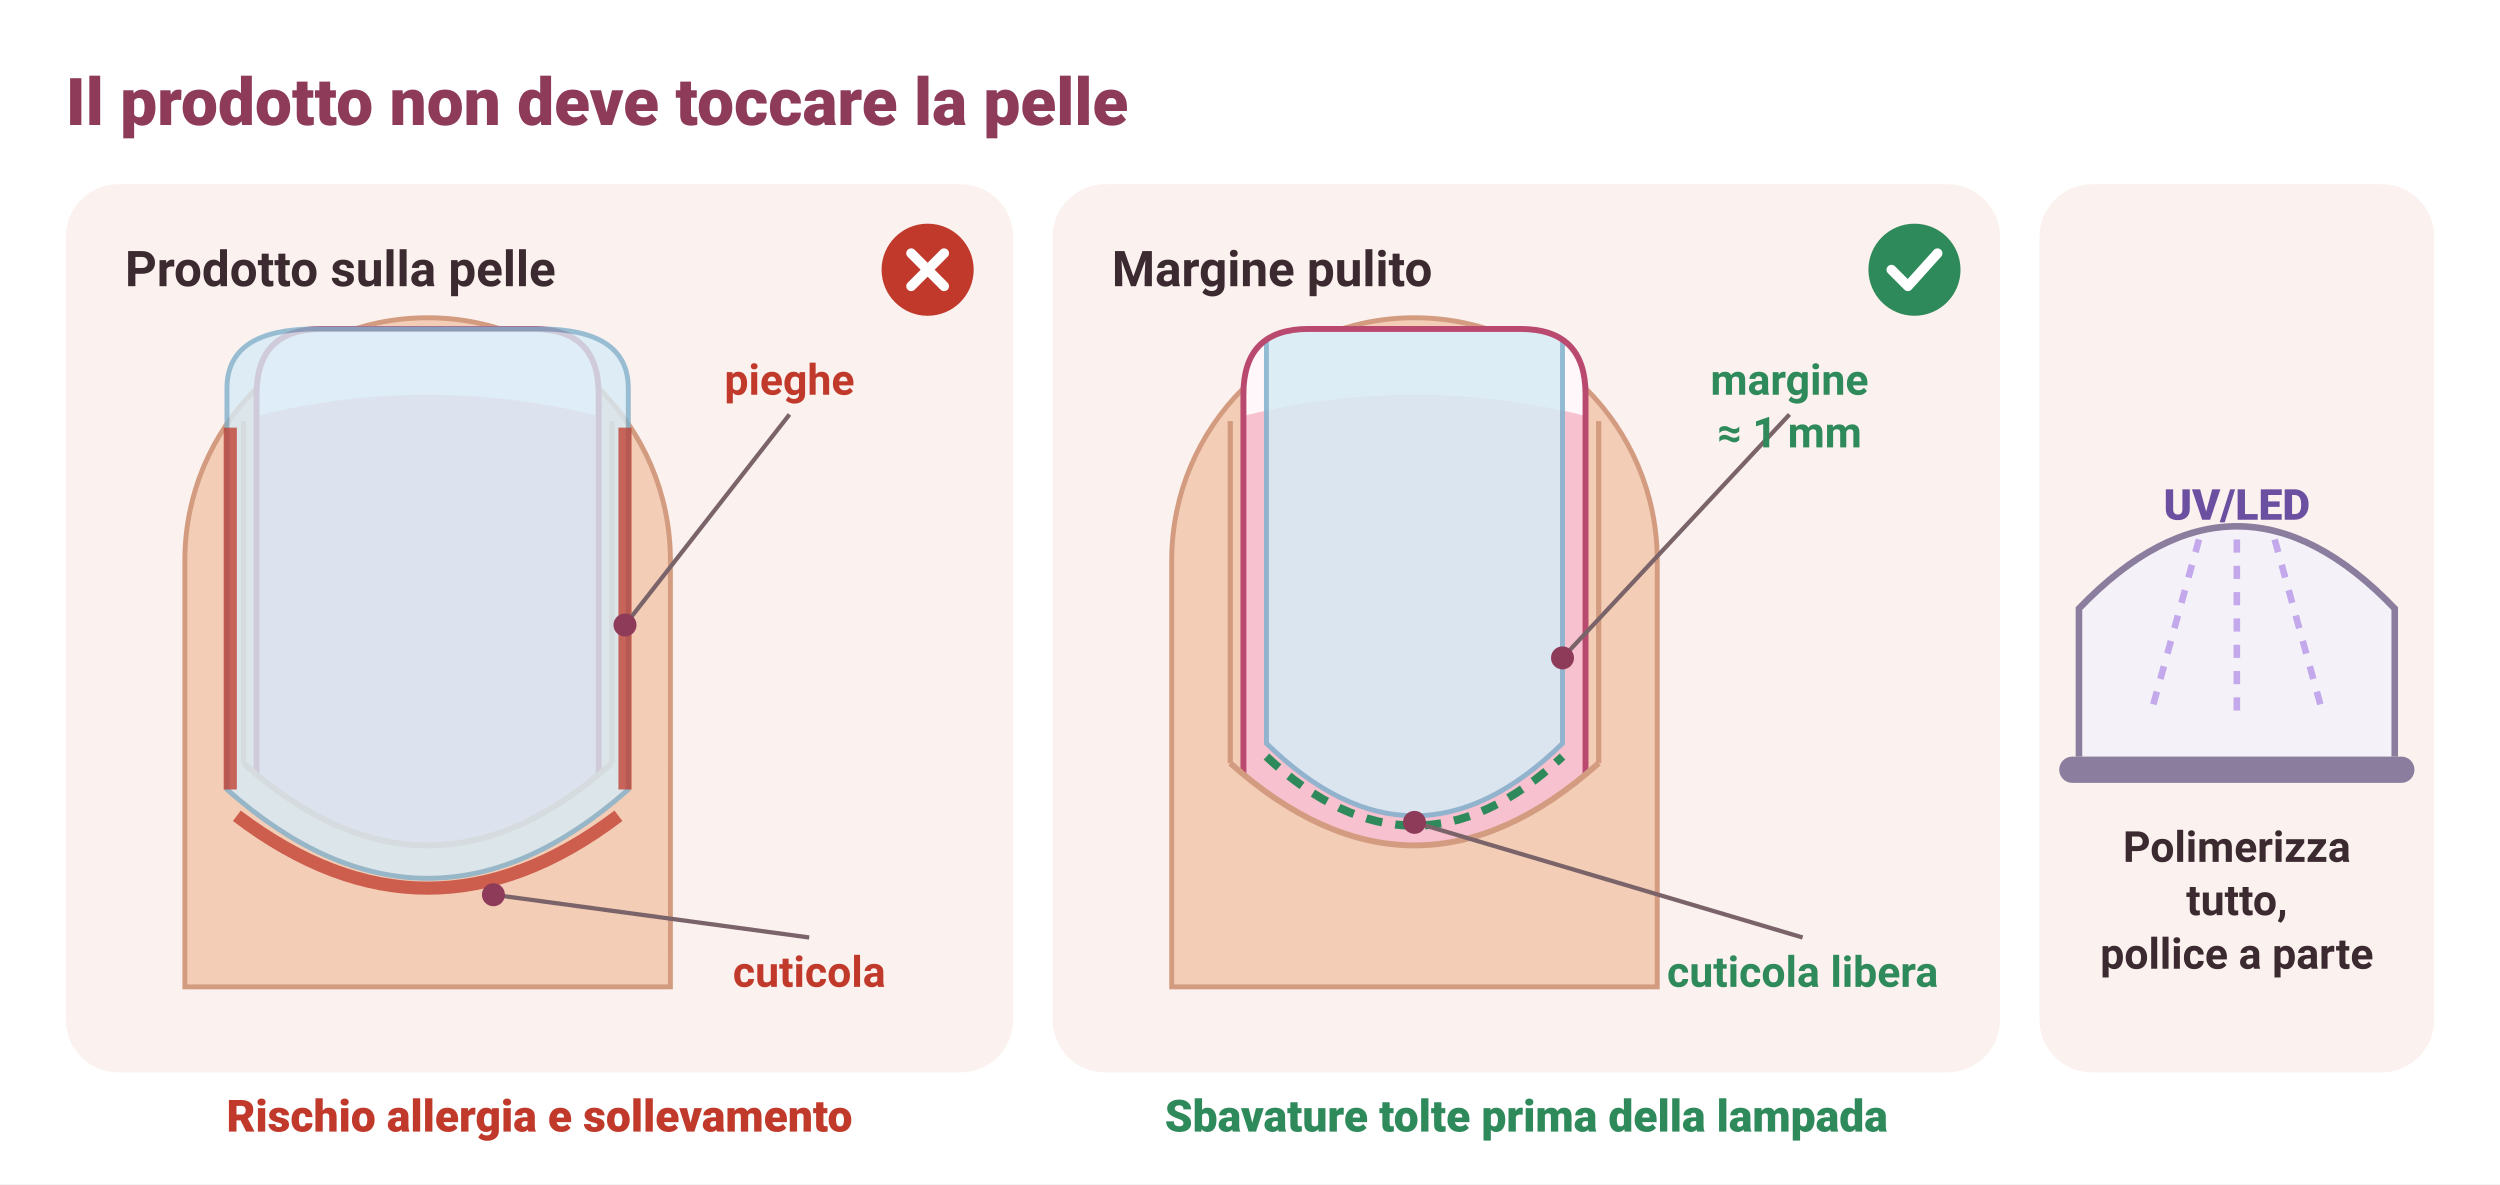
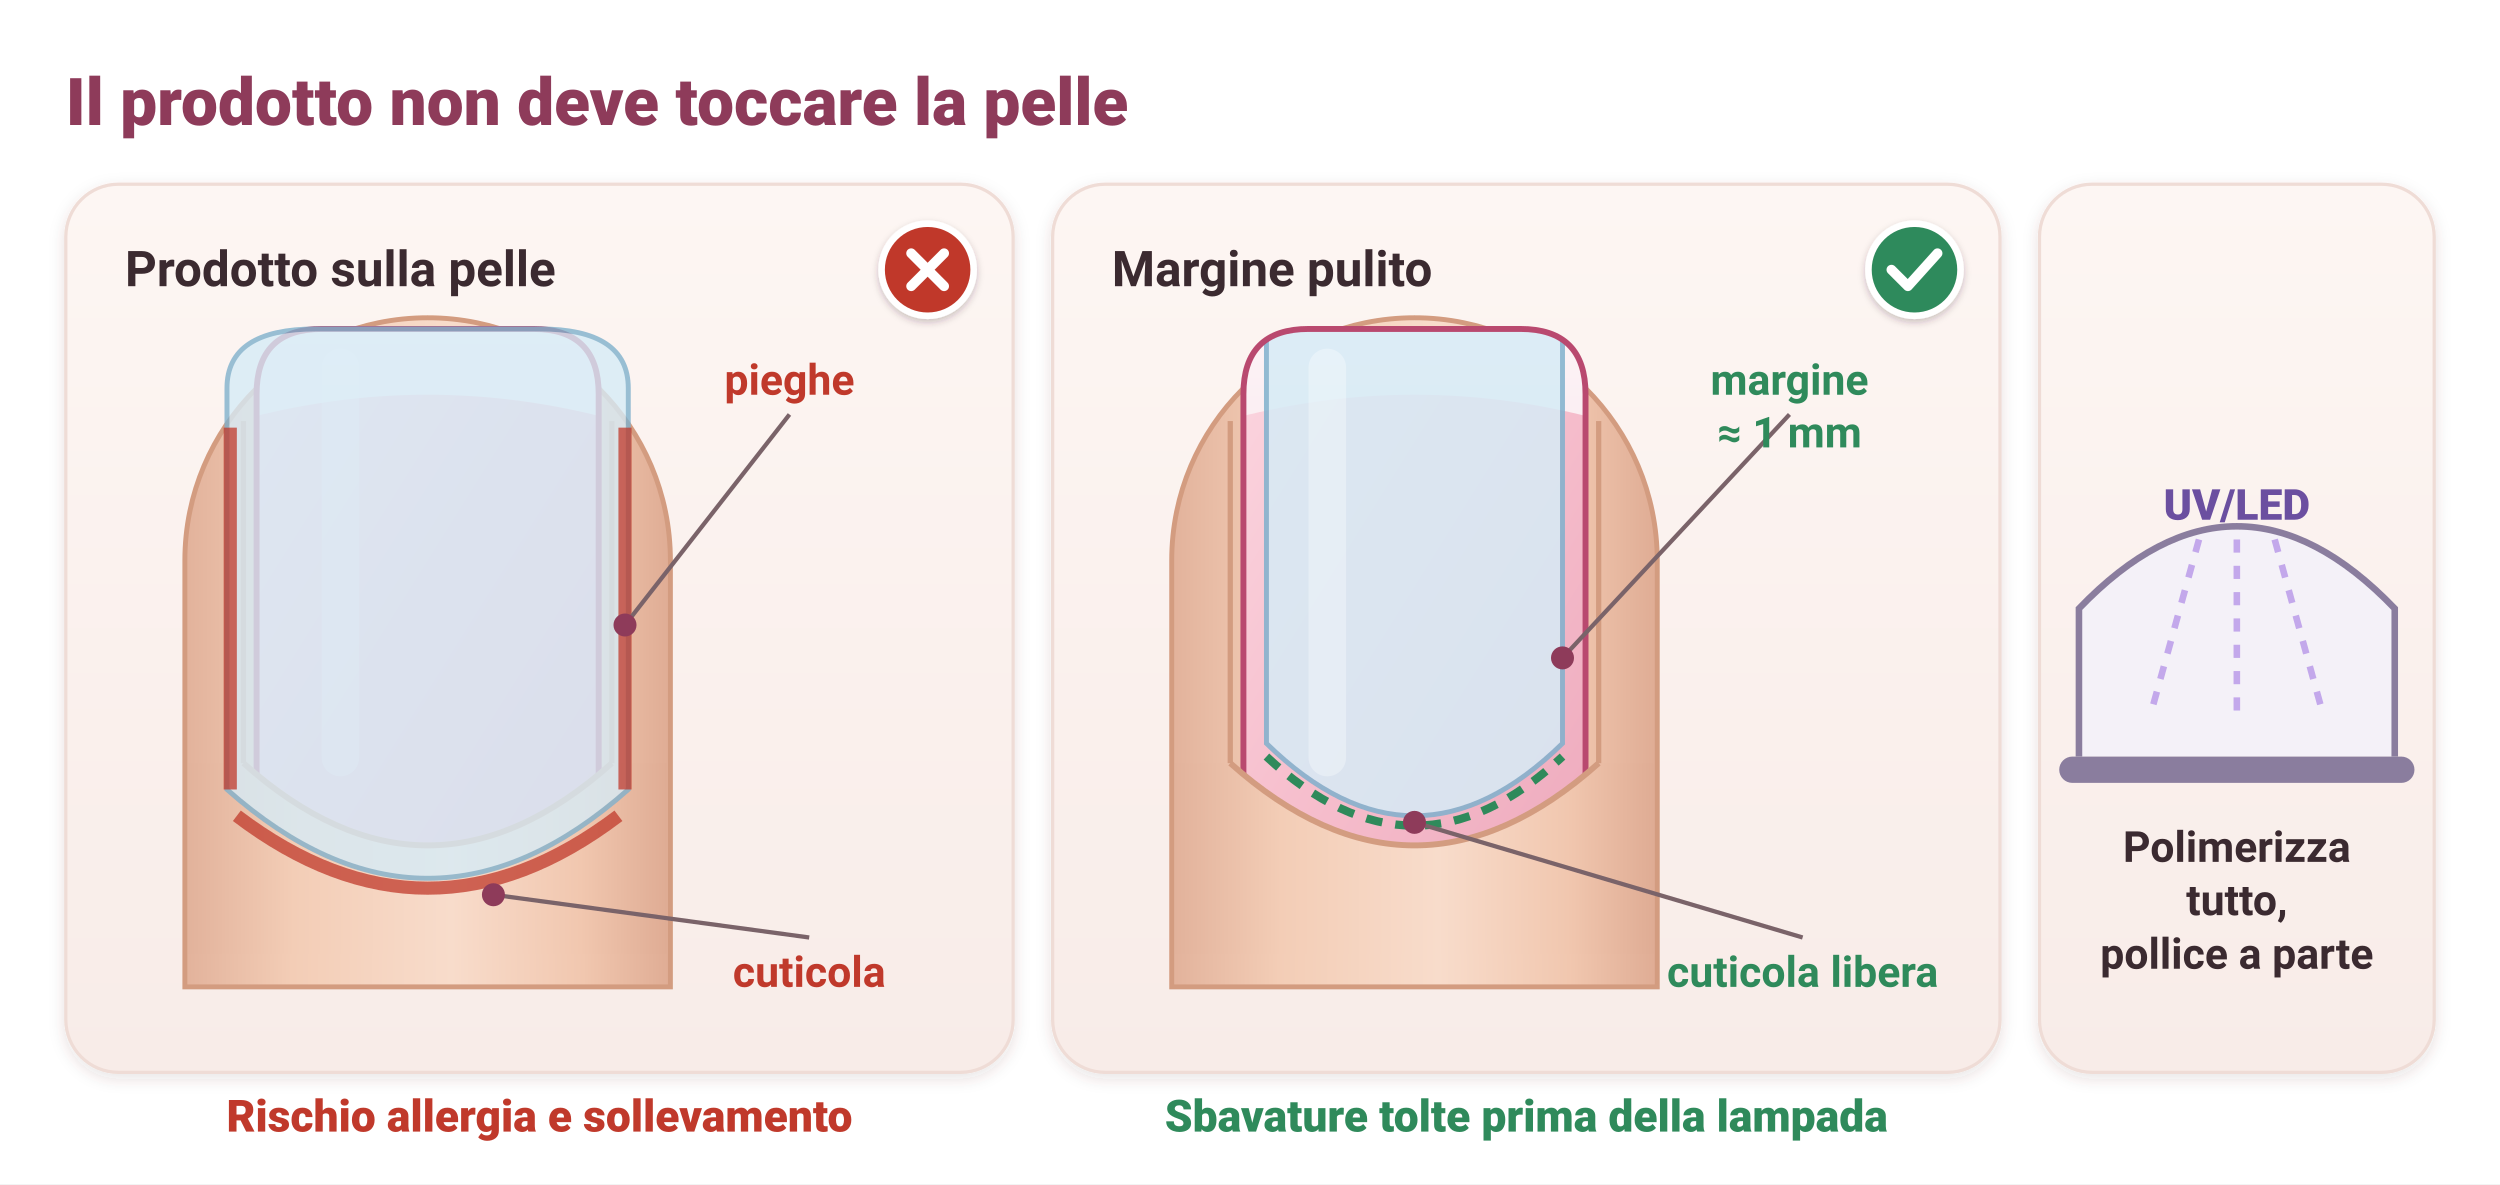
<svg xmlns="http://www.w3.org/2000/svg" viewBox="0 0 760 360" width="760" height="360" font-family="system-ui, -apple-system, 'Segoe UI', Roboto, Arial, sans-serif" role="img">
  <rect width="100%" height="100%" fill="#ffffff" />
+   <defs>
+     <linearGradient id="nxSkin" x1="0" y1="0" x2="1" y2="0">
+       <stop offset="0" stop-color="#e2b29b" />
+       <stop offset=".22" stop-color="#f3cdb6" />
+       <stop offset=".55" stop-color="#f8dccb" />
+       <stop offset=".82" stop-color="#f1c7af" />
+       <stop offset="1" stop-color="#dfac94" />
+     </linearGradient>
+     <linearGradient id="nxNail" x1="0" y1="0" x2="1" y2="1">
+       <stop offset="0" stop-color="#fbd6e0" />
+       <stop offset=".45" stop-color="#f7c1cf" />
+       <stop offset="1" stop-color="#eeaabd" />
+     </linearGradient>
+     <linearGradient id="nxFree" x1="0" y1="0" x2="0" y2="1">
+       <stop offset="0" stop-color="#ffffff" />
+       <stop offset="1" stop-color="#fbeef2" />
+     </linearGradient>
+     <linearGradient id="nxPanel" x1="0" y1="0" x2="0" y2="1">
+       <stop offset="0" stop-color="#fdf6f3" />
+       <stop offset="1" stop-color="#f8ece8" />
+     </linearGradient>
+     <filter id="nxSh" x="-5%" y="-5%" width="110%" height="115%">
+       <feDropShadow dx="0" dy="1.5" stdDeviation="2.2" flood-color="#5a2a3a" flood-opacity=".13" />
+     </filter>
+     <filter id="nxShS" x="-20%" y="-20%" width="140%" height="150%">
+       <feDropShadow dx="0" dy="1" stdDeviation="1.2" flood-color="#3b2a30" flood-opacity=".25" />
+     </filter>
+   </defs>
  <text x="20.0" y="38.0" font-size="20" text-anchor="start" font-weight="800" fill="#8e3b5a">Il prodotto non deve toccare la pelle</text>
-   <rect x="20.0" y="56.0" width="288.0" height="270.0" rx="16" fill="#fbf1ee" />
+   <rect x="20.0" y="56.0" width="288.0" height="270.0" rx="16" fill="url(#nxPanel)" stroke="#efdcd6" stroke-width="1" filter="url(#nxSh)" />
  <text x="38.0" y="87.0" font-size="15" text-anchor="start" font-weight="700" fill="#3b2a30">Prodotto sulla pelle</text>
-   <circle cx="282.0" cy="82.0" r="14" fill="#c0392b" />
+   <circle cx="282.0" cy="82.0" r="14" fill="#c0392b" stroke="#fff" stroke-width="2" filter="url(#nxShS)" />
  <path d="M277.0,77.0 l10,10 M287.0,77.0 l-10,10" stroke="#fff" stroke-width="3" stroke-linecap="round" />
-   <path d="M56.2,300.0 L56.2,170.4 A73.8,73.8 0 0 1 203.8,170.4 L203.8,300.0 Z" fill="#f3cdb6" stroke="#d39c80" stroke-width="1.5" />
+   <path d="M56.2,300.0 L56.2,170.4 A73.8,73.8 0 0 1 203.8,170.4 L203.8,300.0 Z" fill="url(#nxSkin)" stroke="#d39c80" stroke-width="1.5" />
  <defs>
    <clipPath id="c50">
      <path d="M78.0,266.0 L182.0,266.0 L182.0,120.0 L182.0,119.8 Q182.0,100.0 162.2,100.0 L97.8,100.0 Q78.0,100.0 78.0,119.8 L78.0,120.0 Z" />
    </clipPath>
  </defs>
-   <path d="M78.0,266.0 L182.0,266.0 L182.0,120.0 L182.0,119.8 Q182.0,100.0 162.2,100.0 L97.8,100.0 Q78.0,100.0 78.0,119.8 L78.0,120.0 Z" fill="#f7c1cf" />
-   <path d="M72.0,128.0 Q130.0,112.0 188.0,128.0 L188.0,40.0 L72.0,40.0 Z" fill="#fff7f9" clip-path="url(#c50)" />
+   <path d="M78.0,266.0 L182.0,266.0 L182.0,120.0 L182.0,119.8 Q182.0,100.0 162.2,100.0 L97.8,100.0 Q78.0,100.0 78.0,119.8 L78.0,120.0 Z" fill="url(#nxNail)" />
+   <path d="M72.0,128.0 Q130.0,112.0 188.0,128.0 L188.0,40.0 L72.0,40.0 Z" fill="url(#nxFree)" clip-path="url(#c50)" />
+   <rect x="97.8" y="106.0" width="11.4" height="130.0" rx="5.7" fill="#fff" opacity=".32" clip-path="url(#c50)" />
  <path d="M78.0,266.0 L182.0,266.0 L182.0,120.0 L182.0,119.8 Q182.0,100.0 162.2,100.0 L97.8,100.0 Q78.0,100.0 78.0,119.8 L78.0,120.0 Z" fill="none" stroke="#b9496f" stroke-width="1.8" />
-   <path d="M57.2,232.0 L74.0,232.0 Q130.0,282.0 186.0,232.0 L202.8,232.0 L202.8,290.0 L57.2,290.0 Z" fill="#f3cdb6" />
+   <path d="M57.2,232.0 L74.0,232.0 Q130.0,282.0 186.0,232.0 L202.8,232.0 L202.8,290.0 L57.2,290.0 Z" fill="url(#nxSkin)" />
  <path d="M74.0,232.0 Q130.0,282.0 186.0,232.0" fill="none" stroke="#d39c80" stroke-width="1.8" />
  <path d="M74.0,232.0 L74.0,128.0" stroke="#d39c80" stroke-width="1.6" />
  <path d="M186.0,232.0 L186.0,128.0" stroke="#d39c80" stroke-width="1.6" />
  <path d="M69.0,240.0 L69.0,118.0 Q69.0,100.0 96.0,100.0 L164.0,100.0 Q191.0,100.0 191.0,118.0 L191.0,240.0 Q130.0,294.0 69.0,240.0 Z" fill="#d6ebf6" opacity=".8" stroke="#7fb0cc" stroke-width="1.5" />
  <path d="M72.0,248.0 Q130.0,292.0 188.0,248.0" fill="none" stroke="#c0392b" stroke-width="4" opacity=".75" />
  <line x1="70.0" y1="130.0" x2="70.0" y2="240.0" stroke="#c0392b" stroke-width="4" opacity=".75" />
  <line x1="190.0" y1="130.0" x2="190.0" y2="240.0" stroke="#c0392b" stroke-width="4" opacity=".75" />
  <line x1="190.0" y1="190.0" x2="240.0" y2="126.0" stroke="#7a6369" stroke-width="1.3" />
  <circle cx="190.0" cy="190.0" r="3.5" fill="#8e3b5a" />
  <text x="240.0" y="120.0" font-size="13" text-anchor="middle" font-weight="700" fill="#c0392b">pieghe</text>
  <line x1="150.0" y1="272.0" x2="246.0" y2="285.0" stroke="#7a6369" stroke-width="1.3" />
  <circle cx="150.0" cy="272.0" r="3.5" fill="#8e3b5a" />
  <text x="246.0" y="300.0" font-size="13" text-anchor="middle" font-weight="700" fill="#c0392b">cuticola</text>
  <text x="164.0" y="344.0" font-size="13.5" text-anchor="middle" font-weight="800" fill="#c0392b">Rischio allergia e sollevamento</text>
-   <rect x="320.0" y="56.0" width="288.0" height="270.0" rx="16" fill="#fbf1ee" />
+   <rect x="320.0" y="56.0" width="288.0" height="270.0" rx="16" fill="url(#nxPanel)" stroke="#efdcd6" stroke-width="1" filter="url(#nxSh)" />
  <text x="338.0" y="87.0" font-size="15" text-anchor="start" font-weight="700" fill="#3b2a30">Margine pulito</text>
-   <circle cx="582.0" cy="82.0" r="14" fill="#2f8a5b" />
+   <circle cx="582.0" cy="82.0" r="14" fill="#2f8a5b" stroke="#fff" stroke-width="2" filter="url(#nxShS)" />
  <path d="M575.0,82.0 l5,5 l9,-10" stroke="#fff" stroke-width="3" fill="none" stroke-linecap="round" stroke-linejoin="round" />
-   <path d="M356.2,300.0 L356.2,170.4 A73.8,73.8 0 0 1 503.8,170.4 L503.8,300.0 Z" fill="#f3cdb6" stroke="#d39c80" stroke-width="1.5" />
+   <path d="M356.2,300.0 L356.2,170.4 A73.8,73.8 0 0 1 503.8,170.4 L503.8,300.0 Z" fill="url(#nxSkin)" stroke="#d39c80" stroke-width="1.5" />
  <defs>
    <clipPath id="c51">
      <path d="M378.0,266.0 L482.0,266.0 L482.0,120.0 L482.0,119.8 Q482.0,100.0 462.2,100.0 L397.8,100.0 Q378.0,100.0 378.0,119.8 L378.0,120.0 Z" />
    </clipPath>
  </defs>
-   <path d="M378.0,266.0 L482.0,266.0 L482.0,120.0 L482.0,119.8 Q482.0,100.0 462.2,100.0 L397.8,100.0 Q378.0,100.0 378.0,119.8 L378.0,120.0 Z" fill="#f7c1cf" />
-   <path d="M372.0,128.0 Q430.0,112.0 488.0,128.0 L488.0,40.0 L372.0,40.0 Z" fill="#fff7f9" clip-path="url(#c51)" />
+   <path d="M378.0,266.0 L482.0,266.0 L482.0,120.0 L482.0,119.8 Q482.0,100.0 462.2,100.0 L397.8,100.0 Q378.0,100.0 378.0,119.8 L378.0,120.0 Z" fill="url(#nxNail)" />
+   <path d="M372.0,128.0 Q430.0,112.0 488.0,128.0 L488.0,40.0 L372.0,40.0 Z" fill="url(#nxFree)" clip-path="url(#c51)" />
  <path d="M385.0,-200 L385.0,226.0 Q430.0,270.0 475.0,226.0 L475.0,-200 Z" fill="#d6ebf6" opacity=".85" stroke="#7fb0cc" stroke-width="1.5" clip-path="url(#c51)" />
+   <rect x="397.8" y="106.0" width="11.4" height="130.0" rx="5.7" fill="#fff" opacity=".32" clip-path="url(#c51)" />
  <path d="M378.0,266.0 L482.0,266.0 L482.0,120.0 L482.0,119.8 Q482.0,100.0 462.2,100.0 L397.8,100.0 Q378.0,100.0 378.0,119.8 L378.0,120.0 Z" fill="none" stroke="#b9496f" stroke-width="1.8" />
-   <path d="M357.2,232.0 L374.0,232.0 Q430.0,282.0 486.0,232.0 L502.8,232.0 L502.8,290.0 L357.2,290.0 Z" fill="#f3cdb6" />
+   <path d="M357.2,232.0 L374.0,232.0 Q430.0,282.0 486.0,232.0 L502.8,232.0 L502.8,290.0 L357.2,290.0 Z" fill="url(#nxSkin)" />
  <path d="M374.0,232.0 Q430.0,282.0 486.0,232.0" fill="none" stroke="#d39c80" stroke-width="1.8" />
  <path d="M374.0,232.0 L374.0,128.0" stroke="#d39c80" stroke-width="1.6" />
  <path d="M486.0,232.0 L486.0,128.0" stroke="#d39c80" stroke-width="1.6" />
  <path d="M385.0,230.0 Q430.0,272.0 475.0,230.0" fill="none" stroke="#2f8a5b" stroke-width="2.5" stroke-dasharray="5 4" />
  <line x1="475.0" y1="200.0" x2="544.0" y2="126.0" stroke="#7a6369" stroke-width="1.3" />
  <circle cx="475.0" cy="200.0" r="3.5" fill="#8e3b5a" />
  <text x="544.0" y="120.0" font-size="13" text-anchor="middle" font-weight="700" fill="#2f8a5b">margine</text>
  <text x="544.0" y="136.0" font-size="13" text-anchor="middle" font-weight="700" fill="#2f8a5b">≈ 1 mm</text>
  <line x1="430.0" y1="250.0" x2="548.0" y2="285.0" stroke="#7a6369" stroke-width="1.3" />
  <circle cx="430.0" cy="250.0" r="3.5" fill="#8e3b5a" />
  <text x="548.0" y="300.0" font-size="13" text-anchor="middle" font-weight="700" fill="#2f8a5b">cuticola libera</text>
  <text x="464.0" y="344.0" font-size="13.5" text-anchor="middle" font-weight="800" fill="#2f8a5b">Sbavature tolte prima della lampada</text>
-   <rect x="620.0" y="56.0" width="120.0" height="270.0" rx="16" fill="#fbf1ee" />
+   <rect x="620.0" y="56.0" width="120.0" height="270.0" rx="16" fill="url(#nxPanel)" stroke="#efdcd6" stroke-width="1" filter="url(#nxSh)" />
  <path d="M632.0,230.0 L632.0,185.0 Q680.0,135.0 728.0,185.0 L728.0,230.0" fill="#f4f1f8" stroke="#8a7d9e" stroke-width="2" />
  <line x1="668.5" y1="164.0" x2="654.1" y2="216.0" stroke="#9a6be0" stroke-width="2" opacity=".55" stroke-dasharray="4 4" />
  <line x1="680.0" y1="164.0" x2="680.0" y2="216.0" stroke="#9a6be0" stroke-width="2" opacity=".55" stroke-dasharray="4 4" />
  <line x1="691.5" y1="164.0" x2="705.9" y2="216.0" stroke="#9a6be0" stroke-width="2" opacity=".55" stroke-dasharray="4 4" />
  <rect x="626.0" y="230.0" width="108.0" height="8" rx="4" fill="#8a7d9e" />
  <text x="680.0" y="158.0" font-size="13" text-anchor="middle" font-weight="800" fill="#6b4fa0">UV/LED</text>
  <text x="680.0" y="262.0" font-size="13" text-anchor="middle" font-weight="700" fill="#3b2a30">Polimerizza</text>
  <text x="680.0" y="278.2" font-size="13" text-anchor="middle" font-weight="700" fill="#3b2a30">tutto,</text>
  <text x="680.0" y="294.5" font-size="13" text-anchor="middle" font-weight="700" fill="#3b2a30">pollice a parte</text>
</svg>
